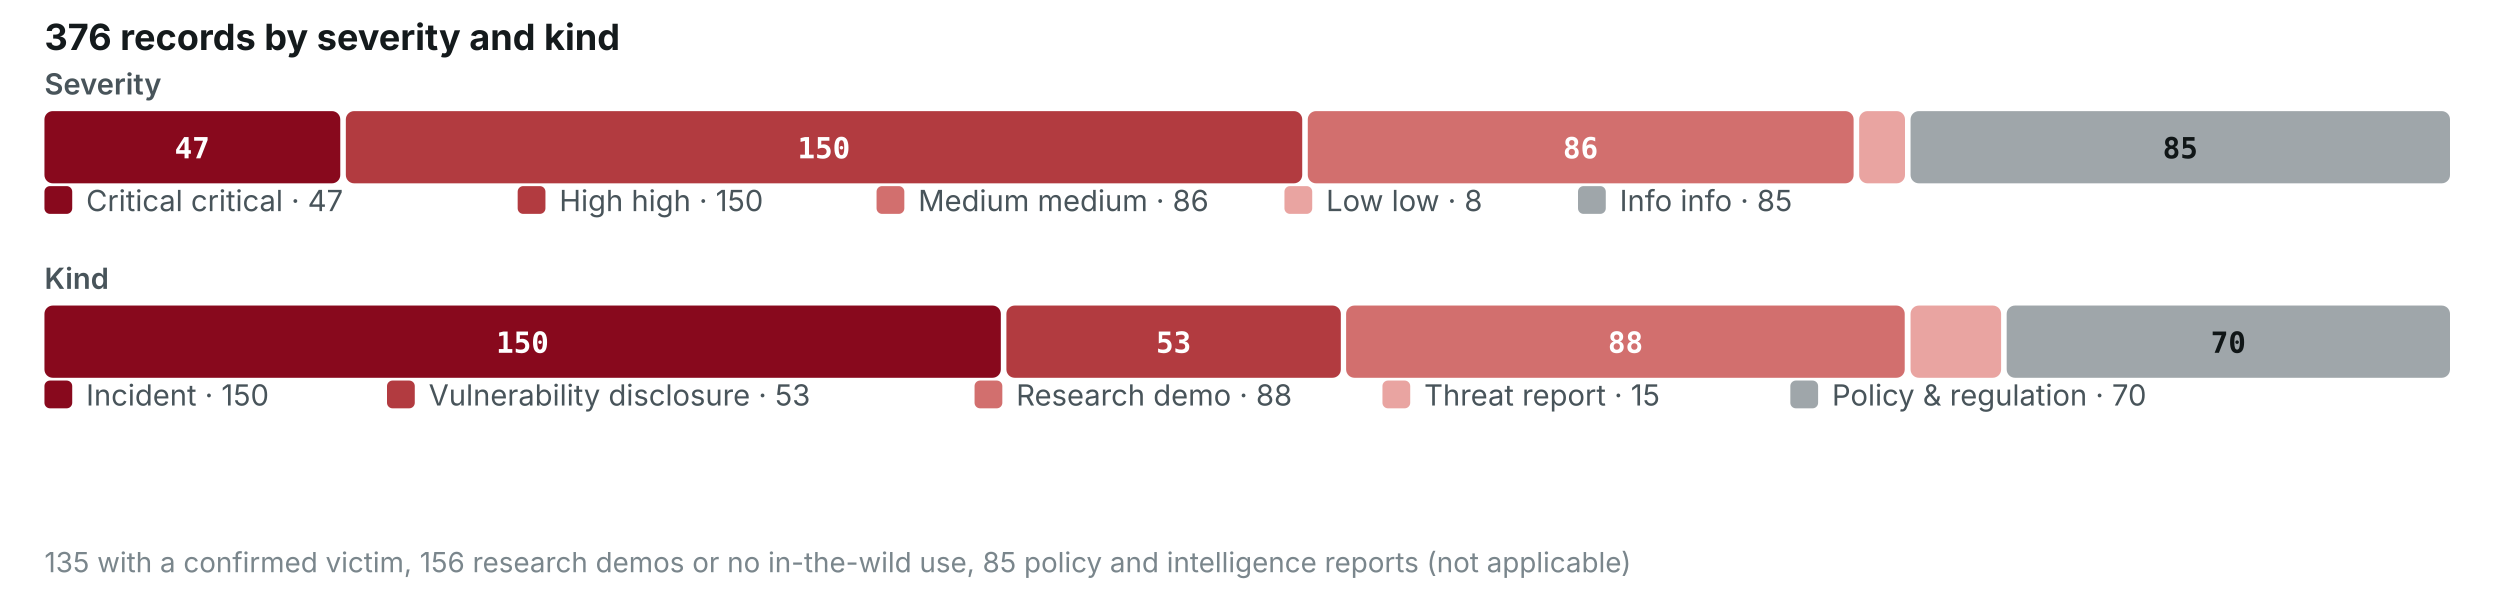
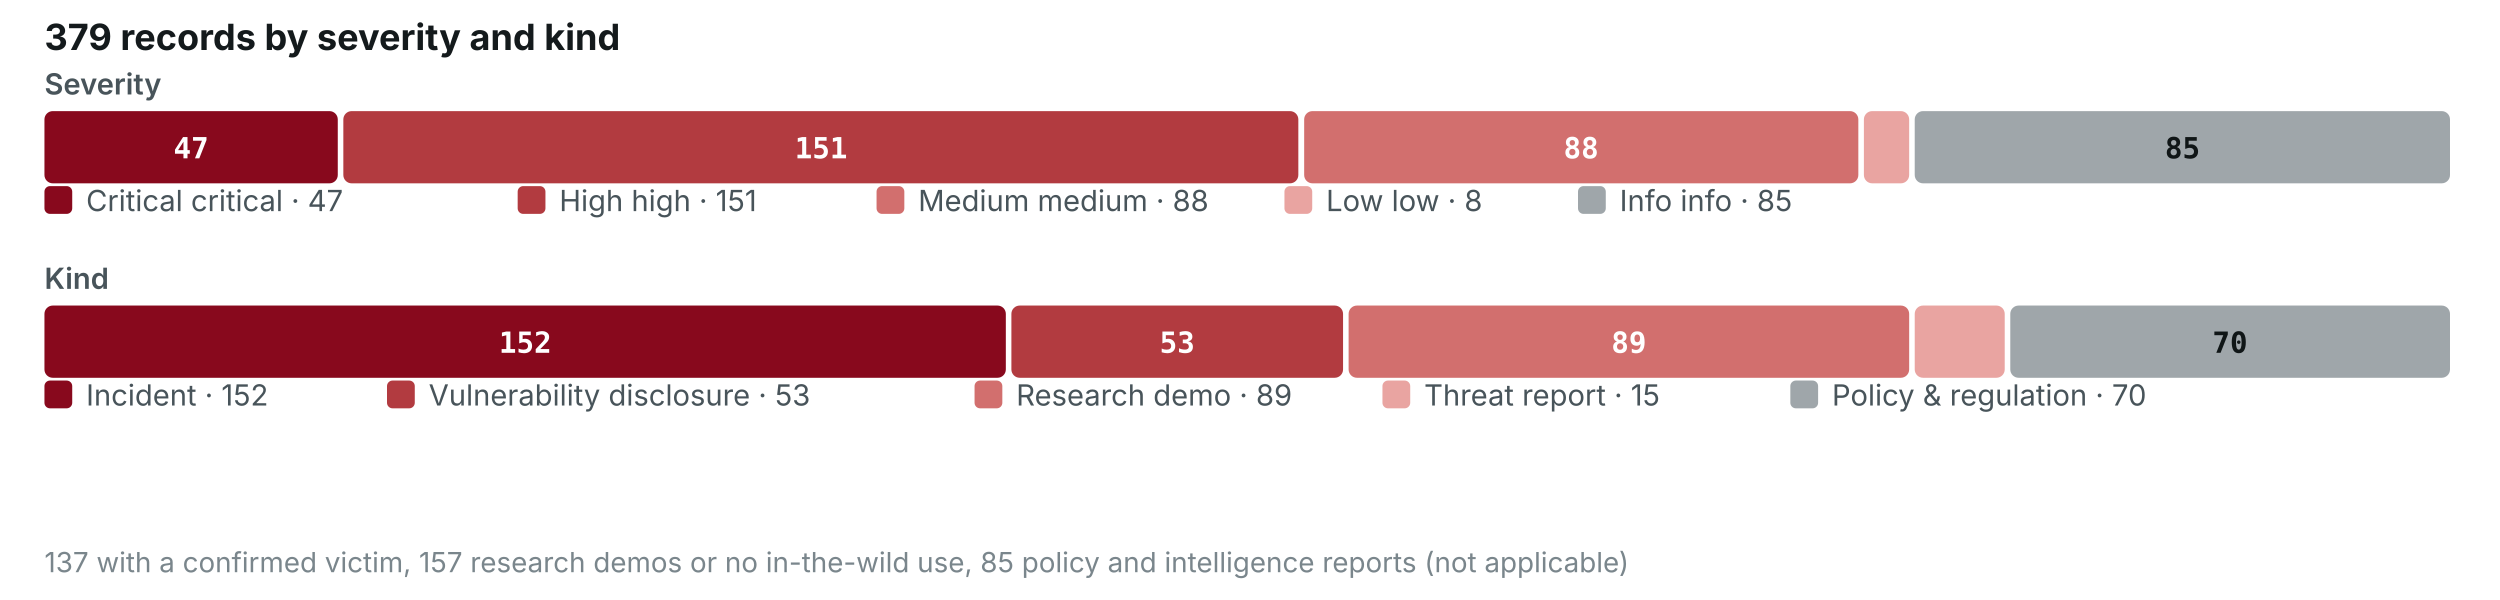
<svg xmlns="http://www.w3.org/2000/svg" viewBox="0 0 900 216" width="900" height="216" role="img" font-family="ui-sans-serif,-apple-system,'Segoe UI','PingFang SC','Microsoft YaHei',sans-serif">
  <rect width="900" height="216" fill="#FFFFFF" />
-   <text x="16" y="18" font-size="13" font-weight="700" fill="#141A1C">376 records by severity and kind</text>
+   <text x="16" y="18" font-size="13" font-weight="700" fill="#141A1C">379 records by severity and kind</text>
  <text x="16" y="34" font-size="10.5" fill="#48545A" font-weight="600">Severity</text>
-   <rect x="16.0" y="40" width="106.5" height="26" rx="3" fill="#88091D" />
-   <text x="69.2" y="57" font-size="10.5" text-anchor="middle" font-family="ui-monospace,'SF Mono','Cascadia Mono','Consolas',monospace" font-weight="700" fill="#FFFFFF">47</text>
-   <rect x="124.5" y="40" width="344.3" height="26" rx="3" fill="#B23B40" />
-   <text x="296.6" y="57" font-size="10.5" text-anchor="middle" font-family="ui-monospace,'SF Mono','Cascadia Mono','Consolas',monospace" font-weight="700" fill="#FFFFFF">150</text>
-   <rect x="470.8" y="40" width="196.5" height="26" rx="3" fill="#D26F6E" />
-   <text x="569.0" y="57" font-size="10.5" text-anchor="middle" font-family="ui-monospace,'SF Mono','Cascadia Mono','Consolas',monospace" font-weight="700" fill="#FFFFFF">86</text>
-   <rect x="669.3" y="40" width="16.5" height="26" rx="3" fill="#E9A4A1" />
-   <rect x="687.8" y="40" width="194.2" height="26" rx="3" fill="#9FA6AA" />
-   <text x="784.9" y="57" font-size="10.5" text-anchor="middle" font-family="ui-monospace,'SF Mono','Cascadia Mono','Consolas',monospace" font-weight="700" fill="#101617">85</text>
+   <rect x="16.0" y="40" width="105.6" height="26" rx="3" fill="#88091D" />
+   <text x="68.8" y="57" font-size="10.5" text-anchor="middle" font-family="ui-monospace,'SF Mono','Cascadia Mono','Consolas',monospace" font-weight="700" fill="#FFFFFF">47</text>
+   <rect x="123.6" y="40" width="343.8" height="26" rx="3" fill="#B23B40" />
+   <text x="295.6" y="57" font-size="10.5" text-anchor="middle" font-family="ui-monospace,'SF Mono','Cascadia Mono','Consolas',monospace" font-weight="700" fill="#FFFFFF">151</text>
+   <rect x="469.5" y="40" width="199.5" height="26" rx="3" fill="#D26F6E" />
+   <text x="569.2" y="57" font-size="10.5" text-anchor="middle" font-family="ui-monospace,'SF Mono','Cascadia Mono','Consolas',monospace" font-weight="700" fill="#FFFFFF">88</text>
+   <rect x="671.0" y="40" width="16.3" height="26" rx="3" fill="#E9A4A1" />
+   <rect x="689.3" y="40" width="192.7" height="26" rx="3" fill="#9FA6AA" />
+   <text x="785.7" y="57" font-size="10.5" text-anchor="middle" font-family="ui-monospace,'SF Mono','Cascadia Mono','Consolas',monospace" font-weight="700" fill="#101617">85</text>
  <rect x="16" y="67" width="10" height="10" rx="2" fill="#88091D" />
  <text x="31" y="76" font-size="10.5" fill="#48545A">Critical critical · 47</text>
  <rect x="186.36" y="67" width="10" height="10" rx="2" fill="#B23B40" />
-   <text x="201.36" y="76" font-size="10.5" fill="#48545A">High high · 150</text>
+   <text x="201.36" y="76" font-size="10.5" fill="#48545A">High high · 151</text>
  <rect x="315.56" y="67" width="10" height="10" rx="2" fill="#D26F6E" />
-   <text x="330.56" y="76" font-size="10.5" fill="#48545A">Medium medium · 86</text>
+   <text x="330.56" y="76" font-size="10.5" fill="#48545A">Medium medium · 88</text>
  <rect x="462.4" y="67" width="10" height="10" rx="2" fill="#E9A4A1" />
  <text x="477.4" y="76" font-size="10.5" fill="#48545A">Low low · 8</text>
  <rect x="568.08" y="67" width="10" height="10" rx="2" fill="#9FA6AA" />
  <text x="583.08" y="76" font-size="10.5" fill="#48545A">Info info · 85</text>
  <text x="16" y="104" font-size="10.5" fill="#48545A" font-weight="600">Kind</text>
-   <rect x="16.0" y="110" width="344.3" height="26" rx="3" fill="#88091D" />
-   <text x="188.1" y="127" font-size="10.5" text-anchor="middle" font-family="ui-monospace,'SF Mono','Cascadia Mono','Consolas',monospace" font-weight="700" fill="#FFFFFF">150</text>
-   <rect x="362.3" y="110" width="120.4" height="26" rx="3" fill="#B23B40" />
-   <text x="422.5" y="127" font-size="10.5" text-anchor="middle" font-family="ui-monospace,'SF Mono','Cascadia Mono','Consolas',monospace" font-weight="700" fill="#FFFFFF">53</text>
-   <rect x="484.6" y="110" width="201.1" height="26" rx="3" fill="#D26F6E" />
-   <text x="585.2" y="127" font-size="10.5" text-anchor="middle" font-family="ui-monospace,'SF Mono','Cascadia Mono','Consolas',monospace" font-weight="700" fill="#FFFFFF">88</text>
-   <rect x="687.8" y="110" width="32.6" height="26" rx="3" fill="#E9A4A1" />
-   <rect x="722.4" y="110" width="159.6" height="26" rx="3" fill="#9FA6AA" />
-   <text x="802.2" y="127" font-size="10.5" text-anchor="middle" font-family="ui-monospace,'SF Mono','Cascadia Mono','Consolas',monospace" font-weight="700" fill="#101617">70</text>
+   <rect x="16.0" y="110" width="346.1" height="26" rx="3" fill="#88091D" />
+   <text x="189.1" y="127" font-size="10.5" text-anchor="middle" font-family="ui-monospace,'SF Mono','Cascadia Mono','Consolas',monospace" font-weight="700" fill="#FFFFFF">152</text>
+   <rect x="364.1" y="110" width="119.4" height="26" rx="3" fill="#B23B40" />
+   <text x="423.8" y="127" font-size="10.5" text-anchor="middle" font-family="ui-monospace,'SF Mono','Cascadia Mono','Consolas',monospace" font-weight="700" fill="#FFFFFF">53</text>
+   <rect x="485.5" y="110" width="201.8" height="26" rx="3" fill="#D26F6E" />
+   <text x="586.4" y="127" font-size="10.5" text-anchor="middle" font-family="ui-monospace,'SF Mono','Cascadia Mono','Consolas',monospace" font-weight="700" fill="#FFFFFF">89</text>
+   <rect x="689.3" y="110" width="32.4" height="26" rx="3" fill="#E9A4A1" />
+   <rect x="723.7" y="110" width="158.3" height="26" rx="3" fill="#9FA6AA" />
+   <text x="802.8" y="127" font-size="10.5" text-anchor="middle" font-family="ui-monospace,'SF Mono','Cascadia Mono','Consolas',monospace" font-weight="700" fill="#101617">70</text>
  <rect x="16" y="137" width="10" height="10" rx="2" fill="#88091D" />
-   <text x="31" y="146" font-size="10.5" fill="#48545A">Incident · 150</text>
+   <text x="31" y="146" font-size="10.5" fill="#48545A">Incident · 152</text>
  <rect x="139.32" y="137" width="10" height="10" rx="2" fill="#B23B40" />
  <text x="154.32" y="146" font-size="10.5" fill="#48545A">Vulnerability disclosure · 53</text>
  <rect x="350.84" y="137" width="10" height="10" rx="2" fill="#D26F6E" />
-   <text x="365.84" y="146" font-size="10.5" fill="#48545A">Research demo · 88</text>
+   <text x="365.84" y="146" font-size="10.5" fill="#48545A">Research demo · 89</text>
  <rect x="497.68" y="137" width="10" height="10" rx="2" fill="#E9A4A1" />
  <text x="512.68" y="146" font-size="10.5" fill="#48545A">Threat report · 15</text>
  <rect x="644.52" y="137" width="10" height="10" rx="2" fill="#9FA6AA" />
  <text x="659.52" y="146" font-size="10.5" fill="#48545A">Policy &amp; regulation · 70</text>
-   <text x="16" y="206" font-size="10" fill="#7A868C">135 with a confirmed victim, 156 research demos or no in-the-wild use, 85 policy and intelligence reports (not applicable)</text>
+   <text x="16" y="206" font-size="10" fill="#7A868C">137 with a confirmed victim, 157 research demos or no in-the-wild use, 85 policy and intelligence reports (not applicable)</text>
</svg>
